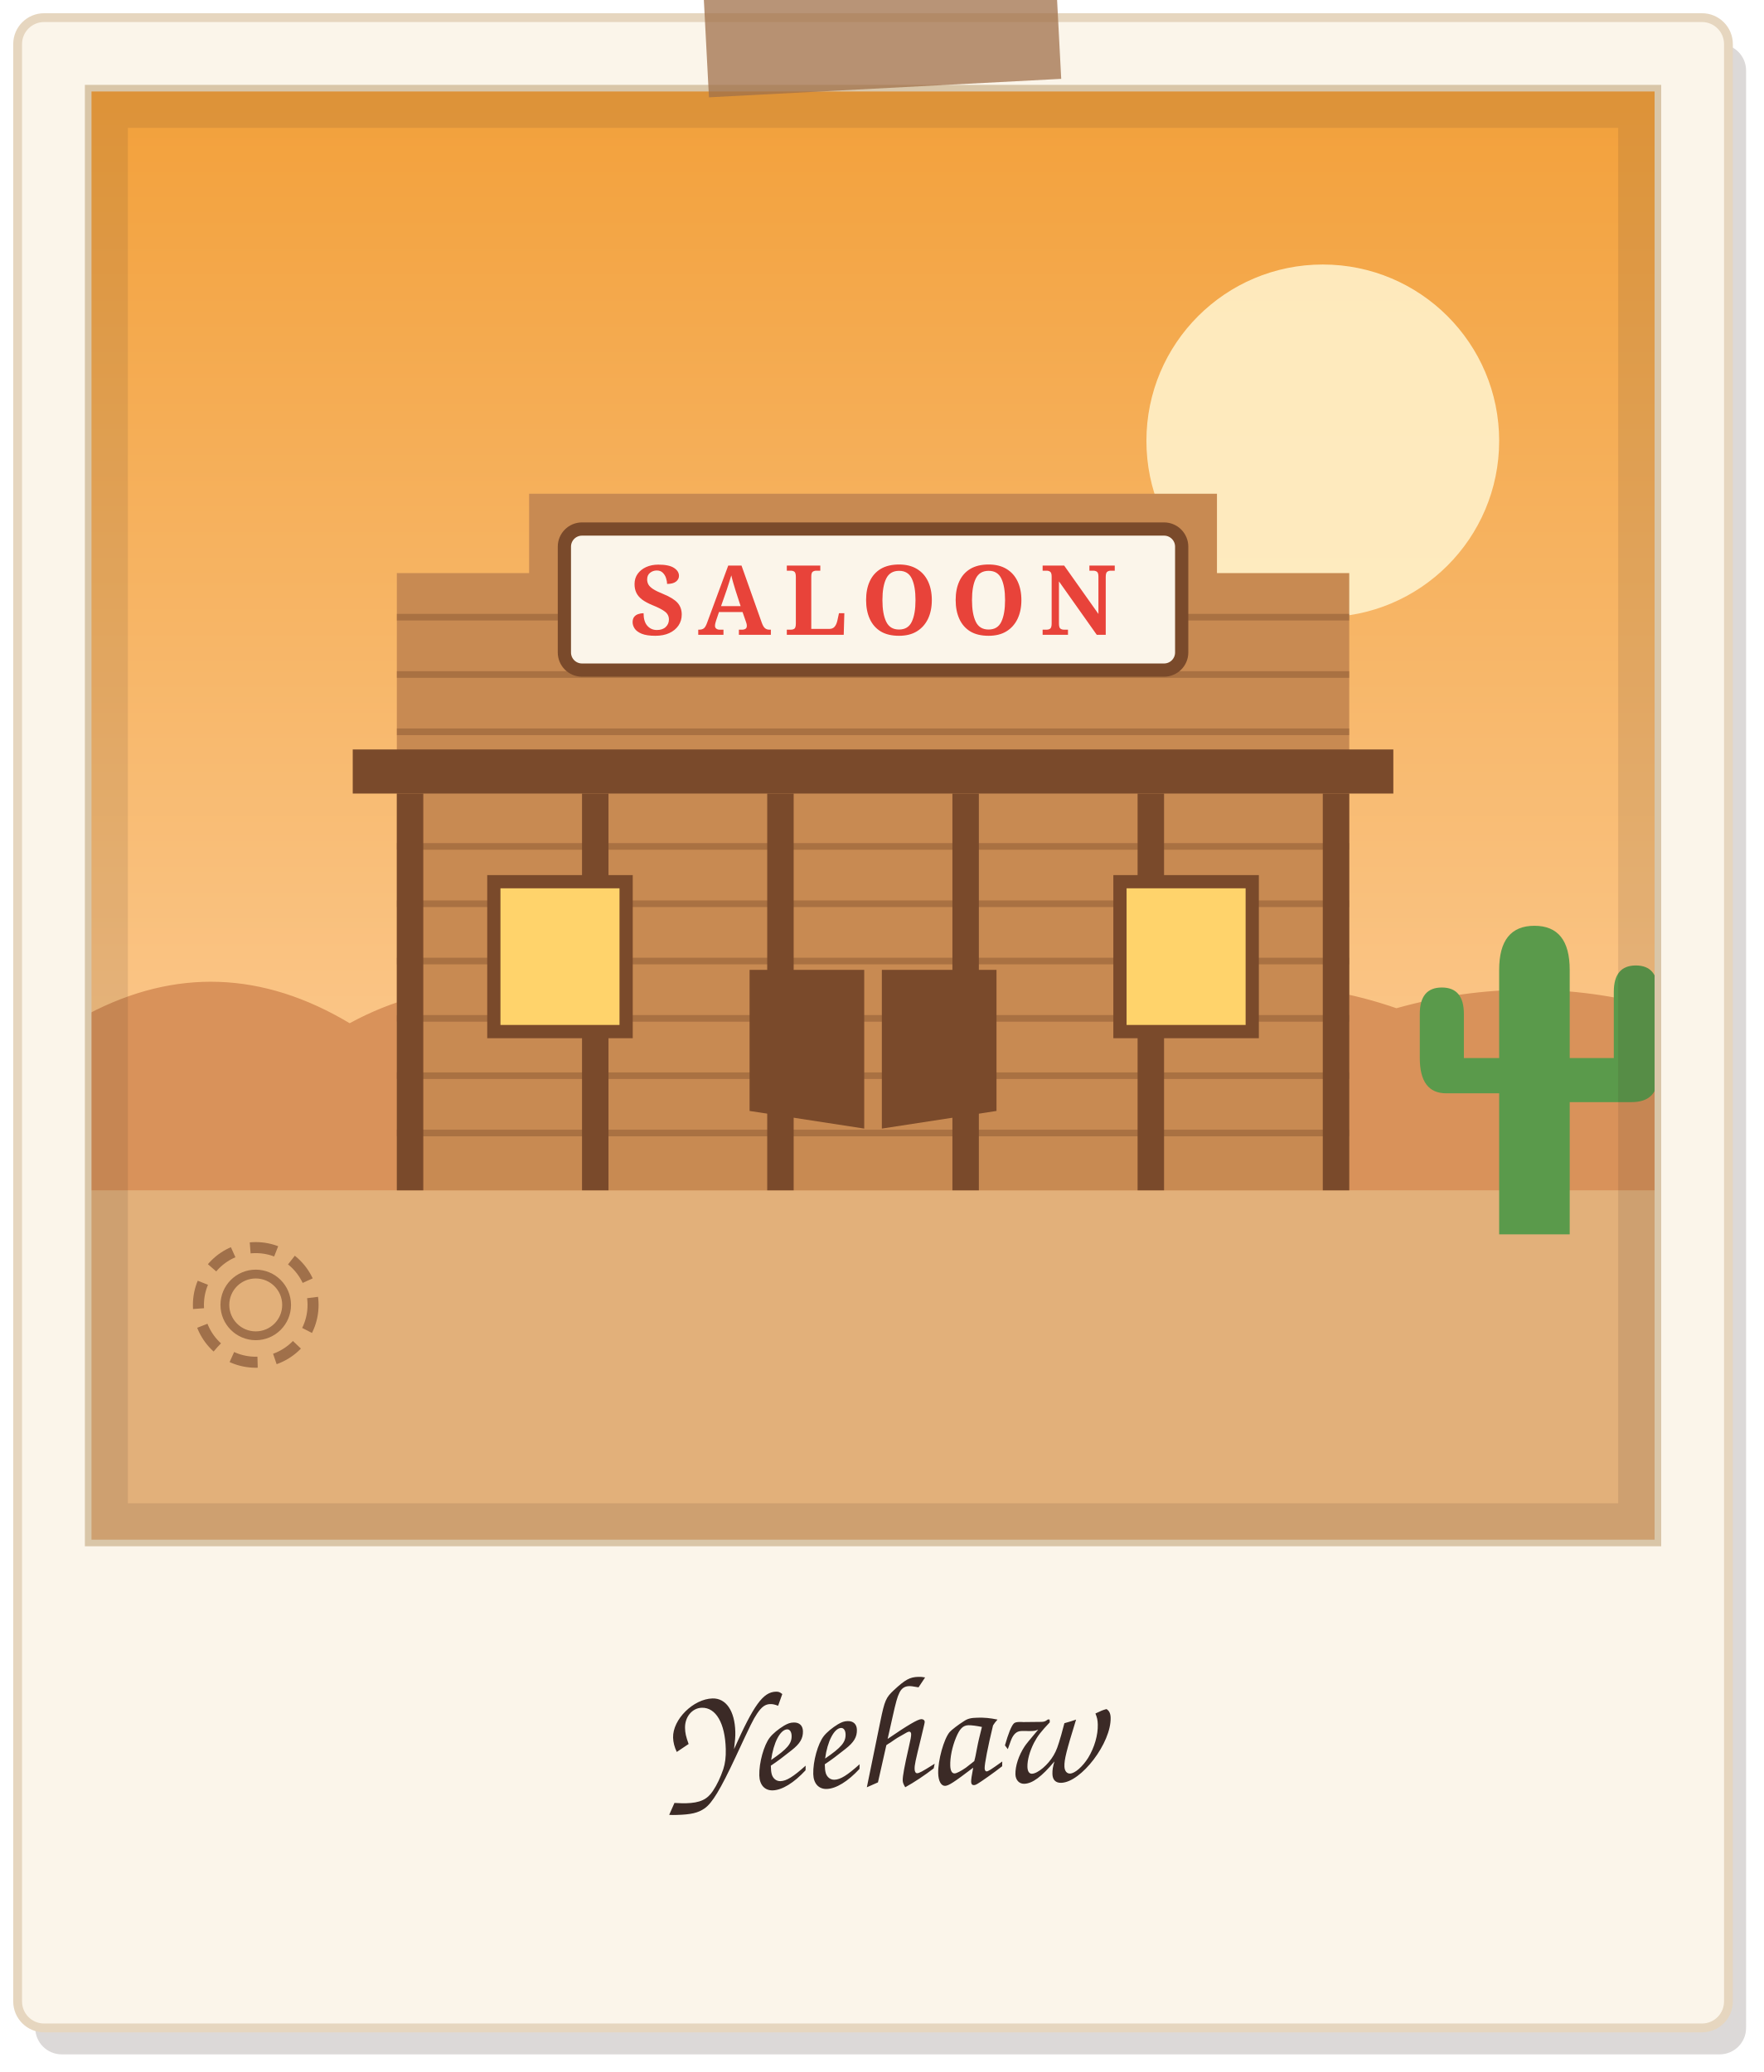
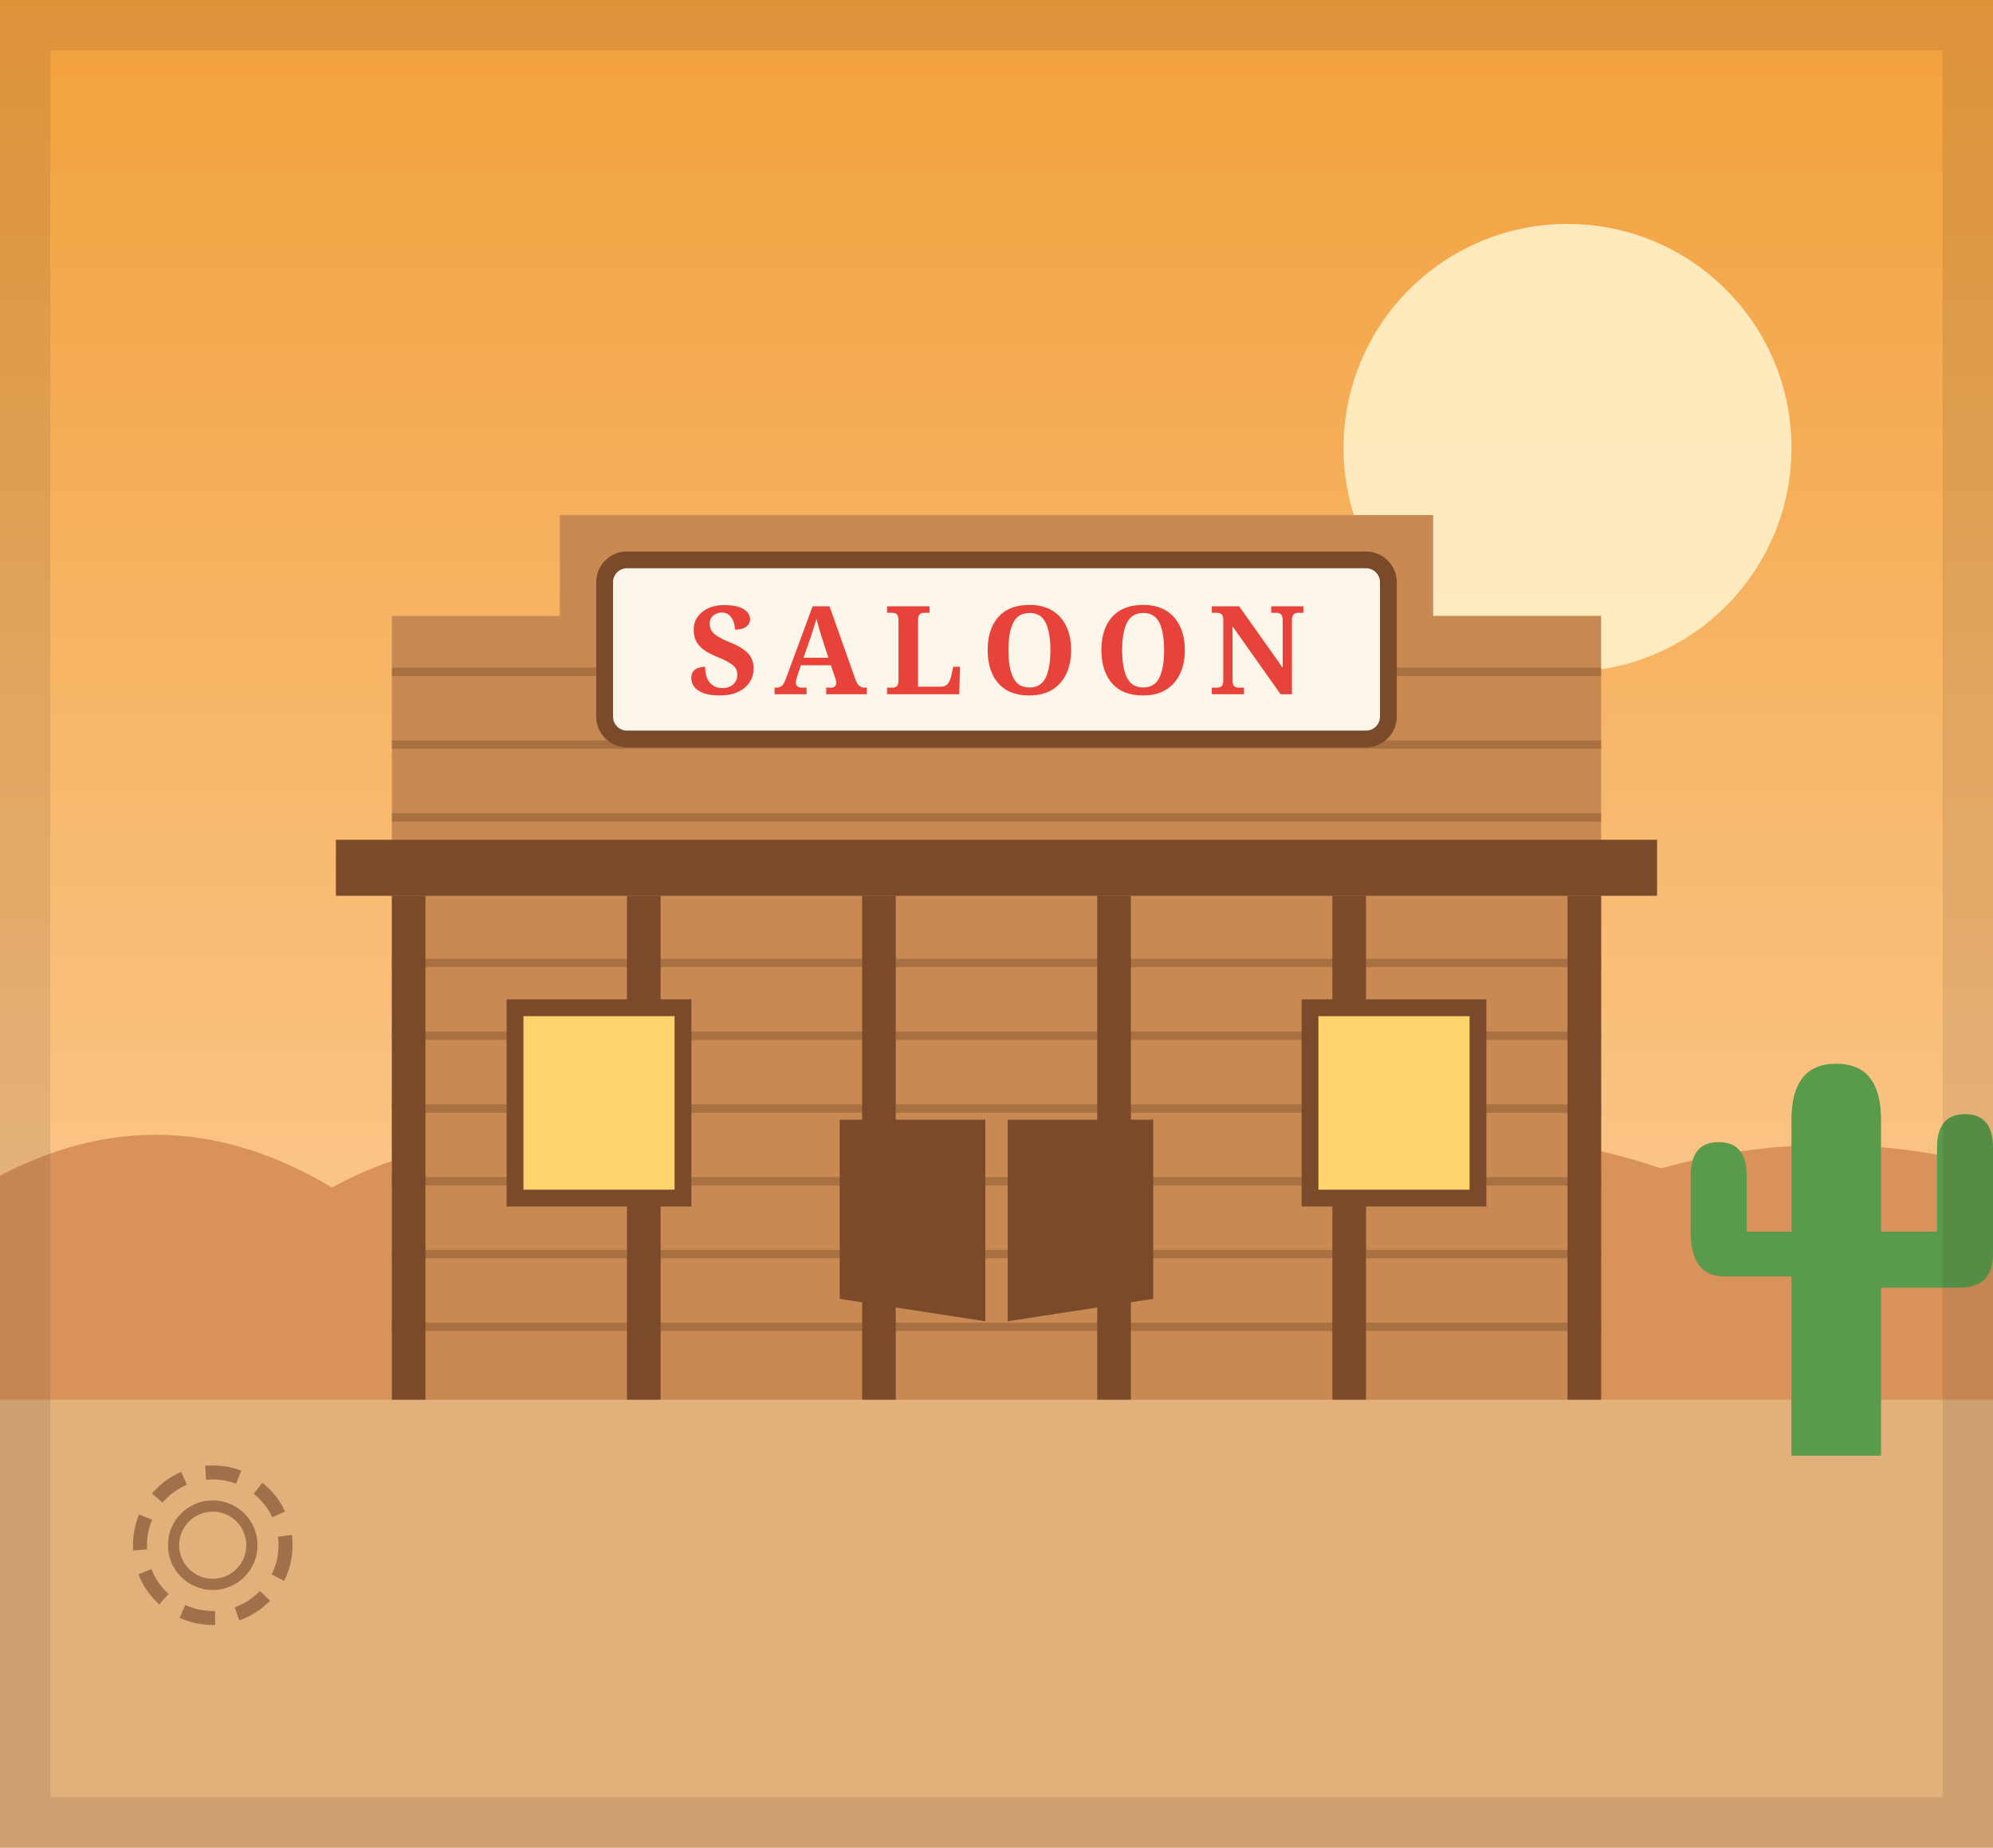
- <svg xmlns="http://www.w3.org/2000/svg" viewBox="0 0 400 470" width="400" height="470">
-   <rect x="8" y="10" width="388" height="456" rx="6" fill="#3b2a26" opacity="0.18" />
-   <rect x="4" y="4" width="388" height="456" rx="6" fill="#fbf5ea" stroke="#e6d6bf" stroke-width="2" />
+ <svg xmlns="http://www.w3.org/2000/svg" viewBox="0 0 356 330" width="356" height="330">
  <clipPath id="pic">
-     <rect x="20" y="20" width="356" height="330" rx="2" />
+     <rect width="356" height="330" />
  </clipPath>
  <g clip-path="url(#pic)">
-     <g transform="translate(20 20)">
-       <defs>
-         <linearGradient id="sk" x1="0" y1="0" x2="0" y2="1">
-           <stop offset="0" stop-color="#f2a03a" />
-           <stop offset="1" stop-color="#ffd9b0" />
-         </linearGradient>
-       </defs>
-       <rect width="356" height="330" fill="url(#sk)" />
-       <circle cx="280" cy="80" r="40" fill="#fff1c9" opacity="0.9" />
-       <path d="M0 330L0 210Q29.7 194.4 59.3 212.1Q89 196 118.7 213.5Q148.3 189.9 178 208.6Q207.7 181.8 237.3 208.6Q267 198.4 296.7 208.7Q326.3 200.4 356 208.5L356 330Z" fill="#d9925a" />
-       <rect y="250" width="356" height="80" fill="#e2b07a" />
-       <path d="M70 250L70 110L100 110L100 92L256 92L256 110L286 110L286 250Z" fill="#c88a52" />
-       <line x1="70" y1="120" x2="286" y2="120" stroke="#7a4a2b" stroke-width="1.5" opacity="0.4" />
-       <line x1="70" y1="133" x2="286" y2="133" stroke="#7a4a2b" stroke-width="1.5" opacity="0.4" />
-       <line x1="70" y1="146" x2="286" y2="146" stroke="#7a4a2b" stroke-width="1.5" opacity="0.4" />
-       <line x1="70" y1="159" x2="286" y2="159" stroke="#7a4a2b" stroke-width="1.5" opacity="0.4" />
-       <line x1="70" y1="172" x2="286" y2="172" stroke="#7a4a2b" stroke-width="1.5" opacity="0.4" />
-       <line x1="70" y1="185" x2="286" y2="185" stroke="#7a4a2b" stroke-width="1.5" opacity="0.4" />
-       <line x1="70" y1="198" x2="286" y2="198" stroke="#7a4a2b" stroke-width="1.5" opacity="0.4" />
-       <line x1="70" y1="211" x2="286" y2="211" stroke="#7a4a2b" stroke-width="1.5" opacity="0.4" />
-       <line x1="70" y1="224" x2="286" y2="224" stroke="#7a4a2b" stroke-width="1.5" opacity="0.4" />
-       <line x1="70" y1="237" x2="286" y2="237" stroke="#7a4a2b" stroke-width="1.5" opacity="0.4" />
-       <rect x="108" y="100" width="140" height="32" rx="4" fill="#fbf5ea" stroke="#7a4a2b" stroke-width="3" />
-       <text x="178" y="124" text-anchor="middle" font-family="Georgia, serif" font-weight="bold" font-size="22" fill="#e8433a" letter-spacing="3">SALOON</text>
-       <rect x="60" y="150" width="236" height="10" fill="#7a4a2b" />
-       <rect x="70" y="160" width="6" height="90" fill="#7a4a2b" />
-       <rect x="112" y="160" width="6" height="90" fill="#7a4a2b" />
-       <rect x="154" y="160" width="6" height="90" fill="#7a4a2b" />
-       <rect x="196" y="160" width="6" height="90" fill="#7a4a2b" />
-       <rect x="238" y="160" width="6" height="90" fill="#7a4a2b" />
-       <rect x="280" y="160" width="6" height="90" fill="#7a4a2b" />
-       <rect x="92" y="180" width="30" height="34" fill="#ffd36b" stroke="#7a4a2b" stroke-width="3" />
-       <rect x="234" y="180" width="30" height="34" fill="#ffd36b" stroke="#7a4a2b" stroke-width="3" />
-       <path d="M150 200L176 200L176 236L150 232Z M180 200L206 200L206 232L180 236Z" fill="#7a4a2b" />
-       <path d="M320 260L320 200Q320 190 328 190Q336 190 336 200L336 260Z M320 228L308 228Q302 228 302 220L302 210Q302 204 307 204Q312 204 312 210L312 220L320 220Z M336 220L346 220L346 205Q346 199 351 199Q356 199 356 205L356 224Q356 230 350 230L336 230Z" fill="#5a9a4b" />
-       <circle cx="38" cy="276" r="13" fill="none" stroke="#a0704a" stroke-width="2.5" stroke-dasharray="6 4" />
-       <circle cx="38" cy="276" r="7" fill="none" stroke="#a0704a" stroke-width="2" />
-       <rect width="356" height="330" fill="none" stroke="#3b2a26" stroke-opacity="0.12" stroke-width="18" />
-     </g>
+     <defs>
+       <linearGradient id="sk" x1="0" y1="0" x2="0" y2="1">
+         <stop offset="0" stop-color="#f2a03a" />
+         <stop offset="1" stop-color="#ffd9b0" />
+       </linearGradient>
+     </defs>
+     <rect width="356" height="330" fill="url(#sk)" />
+     <circle cx="280" cy="80" r="40" fill="#fff1c9" opacity="0.9" />
+     <path d="M0 330L0 210Q29.7 194.4 59.3 212.1Q89 196 118.7 213.5Q148.3 189.9 178 208.6Q207.7 181.8 237.3 208.6Q267 198.4 296.7 208.7Q326.3 200.4 356 208.5L356 330Z" fill="#d9925a" />
+     <rect y="250" width="356" height="80" fill="#e2b07a" />
+     <path d="M70 250L70 110L100 110L100 92L256 92L256 110L286 110L286 250Z" fill="#c88a52" />
+     <line x1="70" y1="120" x2="286" y2="120" stroke="#7a4a2b" stroke-width="1.5" opacity="0.4" />
+     <line x1="70" y1="133" x2="286" y2="133" stroke="#7a4a2b" stroke-width="1.5" opacity="0.4" />
+     <line x1="70" y1="146" x2="286" y2="146" stroke="#7a4a2b" stroke-width="1.5" opacity="0.4" />
+     <line x1="70" y1="159" x2="286" y2="159" stroke="#7a4a2b" stroke-width="1.5" opacity="0.4" />
+     <line x1="70" y1="172" x2="286" y2="172" stroke="#7a4a2b" stroke-width="1.5" opacity="0.4" />
+     <line x1="70" y1="185" x2="286" y2="185" stroke="#7a4a2b" stroke-width="1.5" opacity="0.4" />
+     <line x1="70" y1="198" x2="286" y2="198" stroke="#7a4a2b" stroke-width="1.5" opacity="0.4" />
+     <line x1="70" y1="211" x2="286" y2="211" stroke="#7a4a2b" stroke-width="1.5" opacity="0.4" />
+     <line x1="70" y1="224" x2="286" y2="224" stroke="#7a4a2b" stroke-width="1.5" opacity="0.4" />
+     <line x1="70" y1="237" x2="286" y2="237" stroke="#7a4a2b" stroke-width="1.5" opacity="0.4" />
+     <rect x="108" y="100" width="140" height="32" rx="4" fill="#fbf5ea" stroke="#7a4a2b" stroke-width="3" />
+     <text x="178" y="124" text-anchor="middle" font-family="Georgia, serif" font-weight="bold" font-size="22" fill="#e8433a" letter-spacing="3">SALOON</text>
+     <rect x="60" y="150" width="236" height="10" fill="#7a4a2b" />
+     <rect x="70" y="160" width="6" height="90" fill="#7a4a2b" />
+     <rect x="112" y="160" width="6" height="90" fill="#7a4a2b" />
+     <rect x="154" y="160" width="6" height="90" fill="#7a4a2b" />
+     <rect x="196" y="160" width="6" height="90" fill="#7a4a2b" />
+     <rect x="238" y="160" width="6" height="90" fill="#7a4a2b" />
+     <rect x="280" y="160" width="6" height="90" fill="#7a4a2b" />
+     <rect x="92" y="180" width="30" height="34" fill="#ffd36b" stroke="#7a4a2b" stroke-width="3" />
+     <rect x="234" y="180" width="30" height="34" fill="#ffd36b" stroke="#7a4a2b" stroke-width="3" />
+     <path d="M150 200L176 200L176 236L150 232Z M180 200L206 200L206 232L180 236Z" fill="#7a4a2b" />
+     <path d="M320 260L320 200Q320 190 328 190Q336 190 336 200L336 260Z M320 228L308 228Q302 228 302 220L302 210Q302 204 307 204Q312 204 312 210L312 220L320 220Z M336 220L346 220L346 205Q346 199 351 199Q356 199 356 205L356 224Q356 230 350 230L336 230Z" fill="#5a9a4b" />
+     <circle cx="38" cy="276" r="13" fill="none" stroke="#a0704a" stroke-width="2.5" stroke-dasharray="6 4" />
+     <circle cx="38" cy="276" r="7" fill="none" stroke="#a0704a" stroke-width="2" />
+     <rect width="356" height="330" fill="none" stroke="#3b2a26" stroke-opacity="0.12" stroke-width="18" />
  </g>
-   <rect x="20" y="20" width="356" height="330" fill="none" stroke="#d9c6a8" stroke-width="1.5" />
-   <text x="200" y="405" text-anchor="middle" font-family="'Caveat', 'Comic Sans MS', cursive" font-size="36" fill="#3b2a26" transform="rotate(-1.5 200 405)">Yeehaw</text>
-   <rect x="160" y="-8" width="80" height="28" fill="#a0704a" opacity="0.75" transform="rotate(-3 200 6)" />
</svg>
